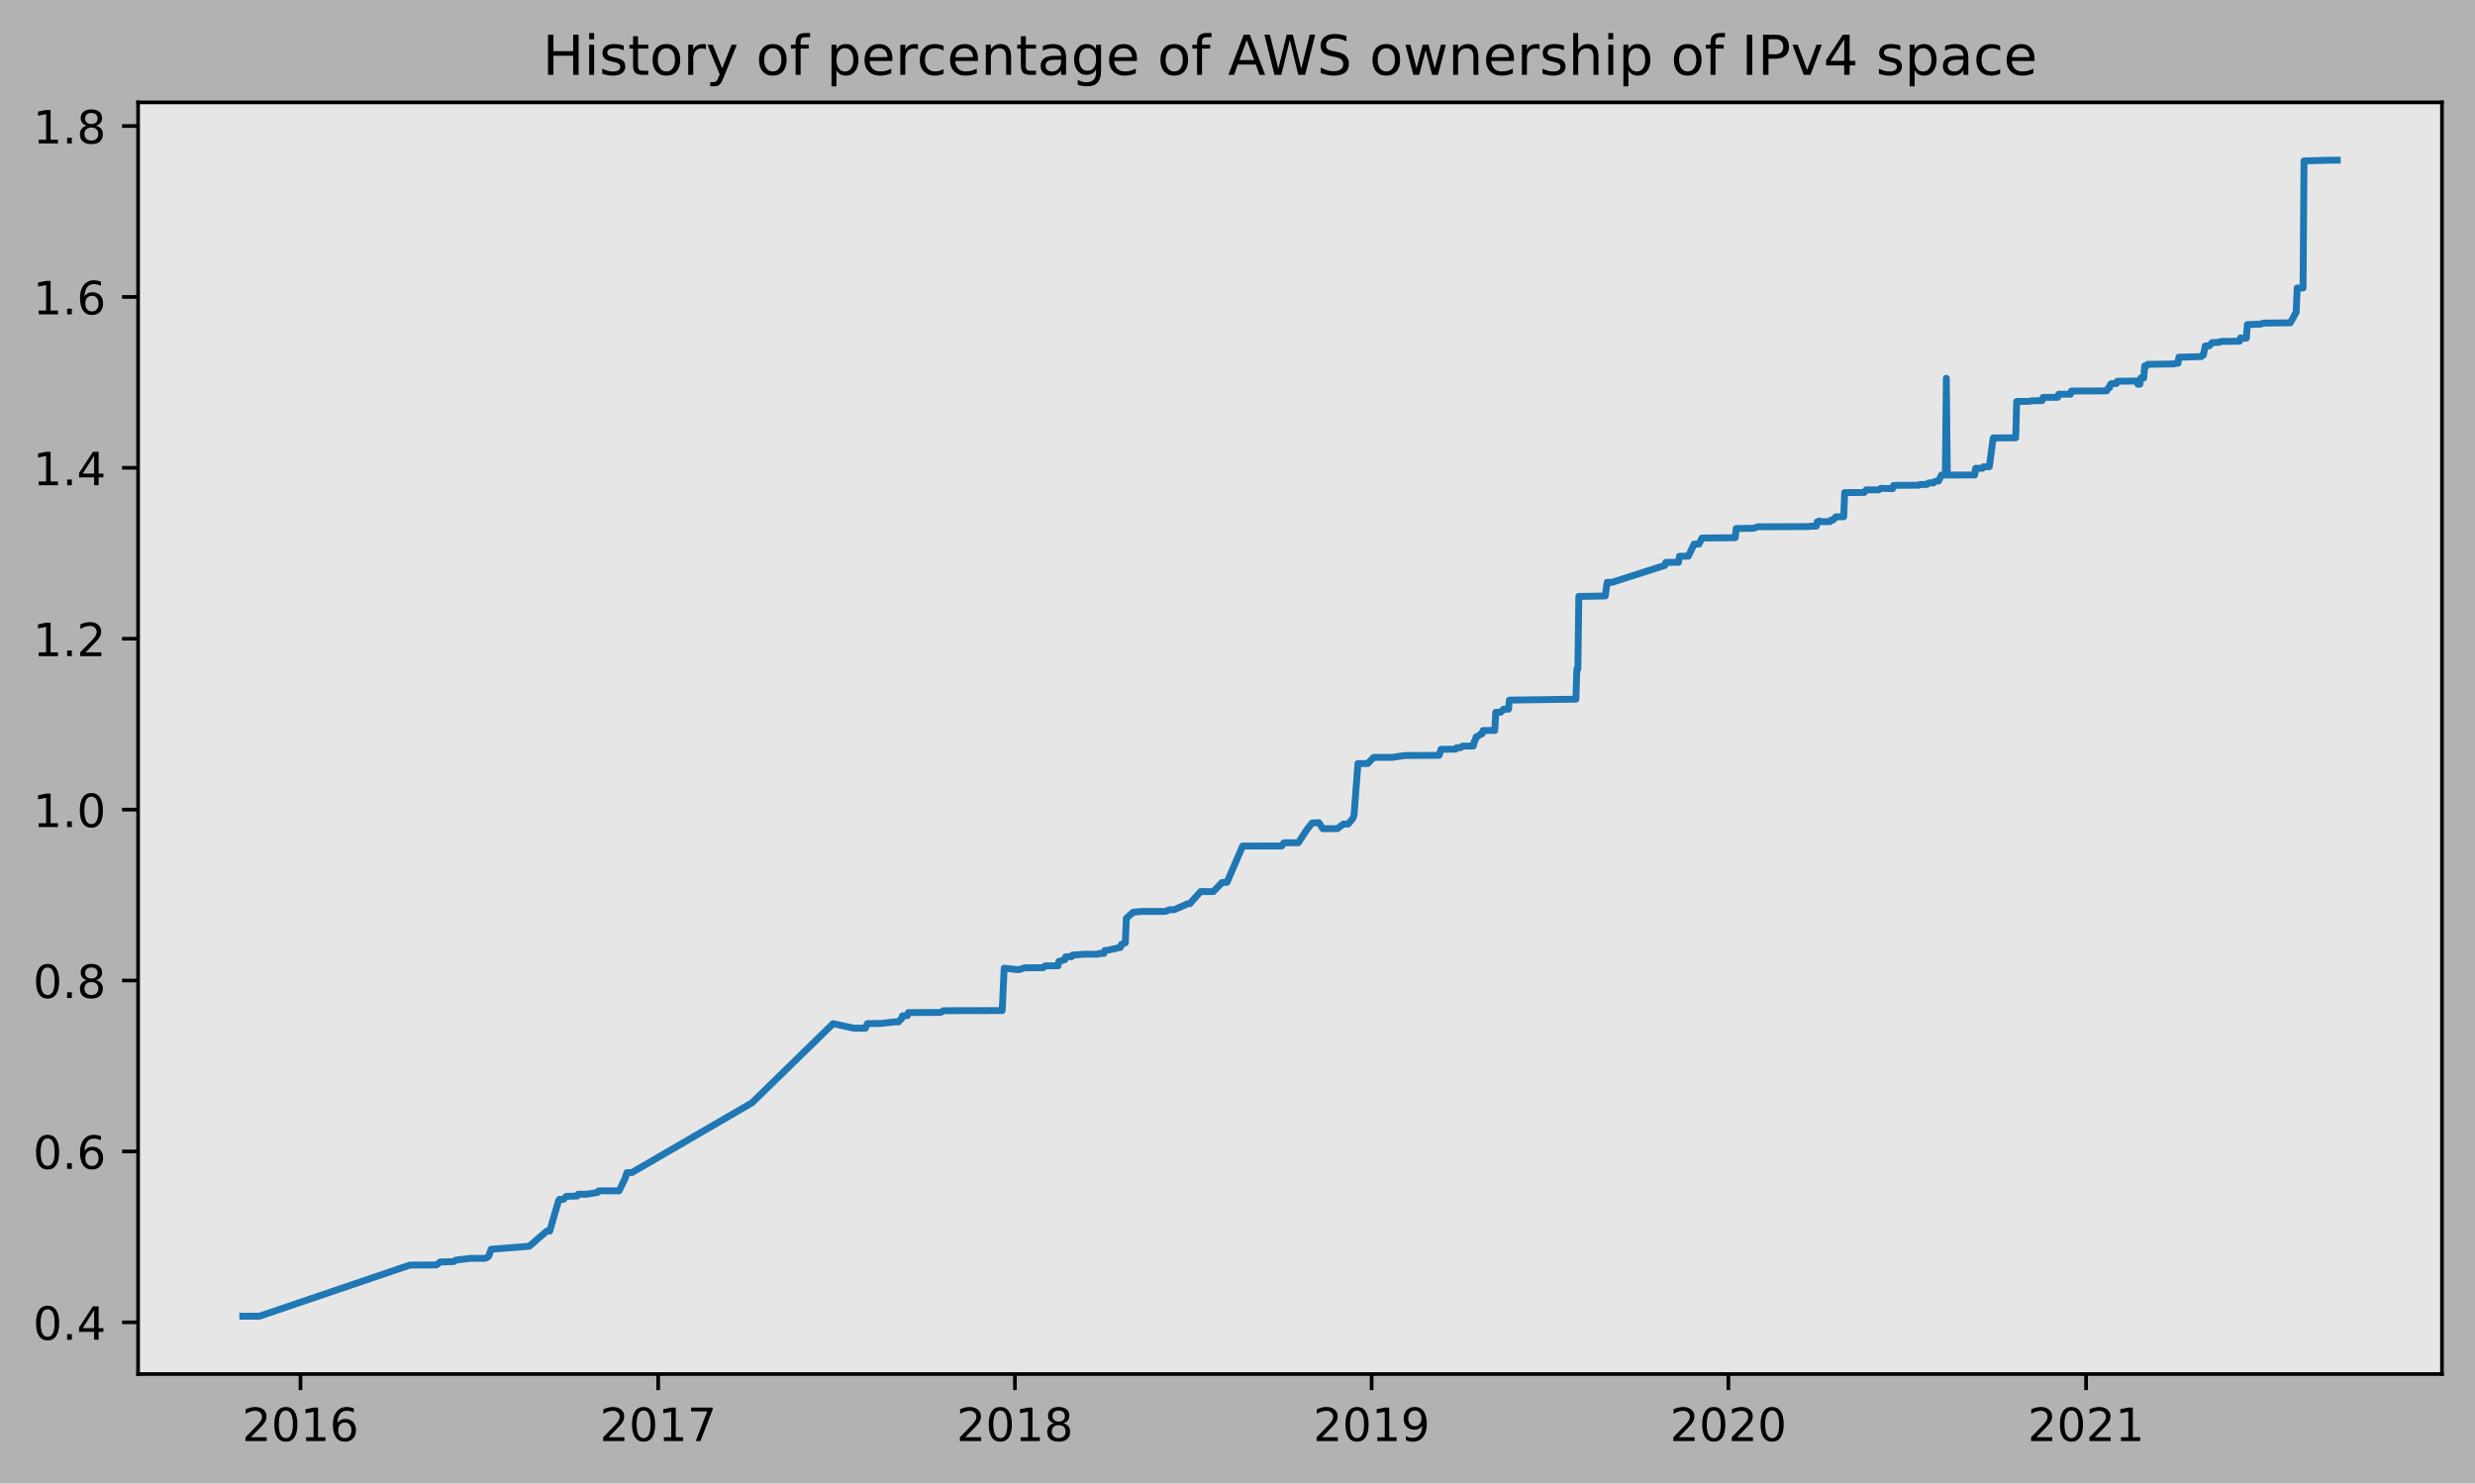
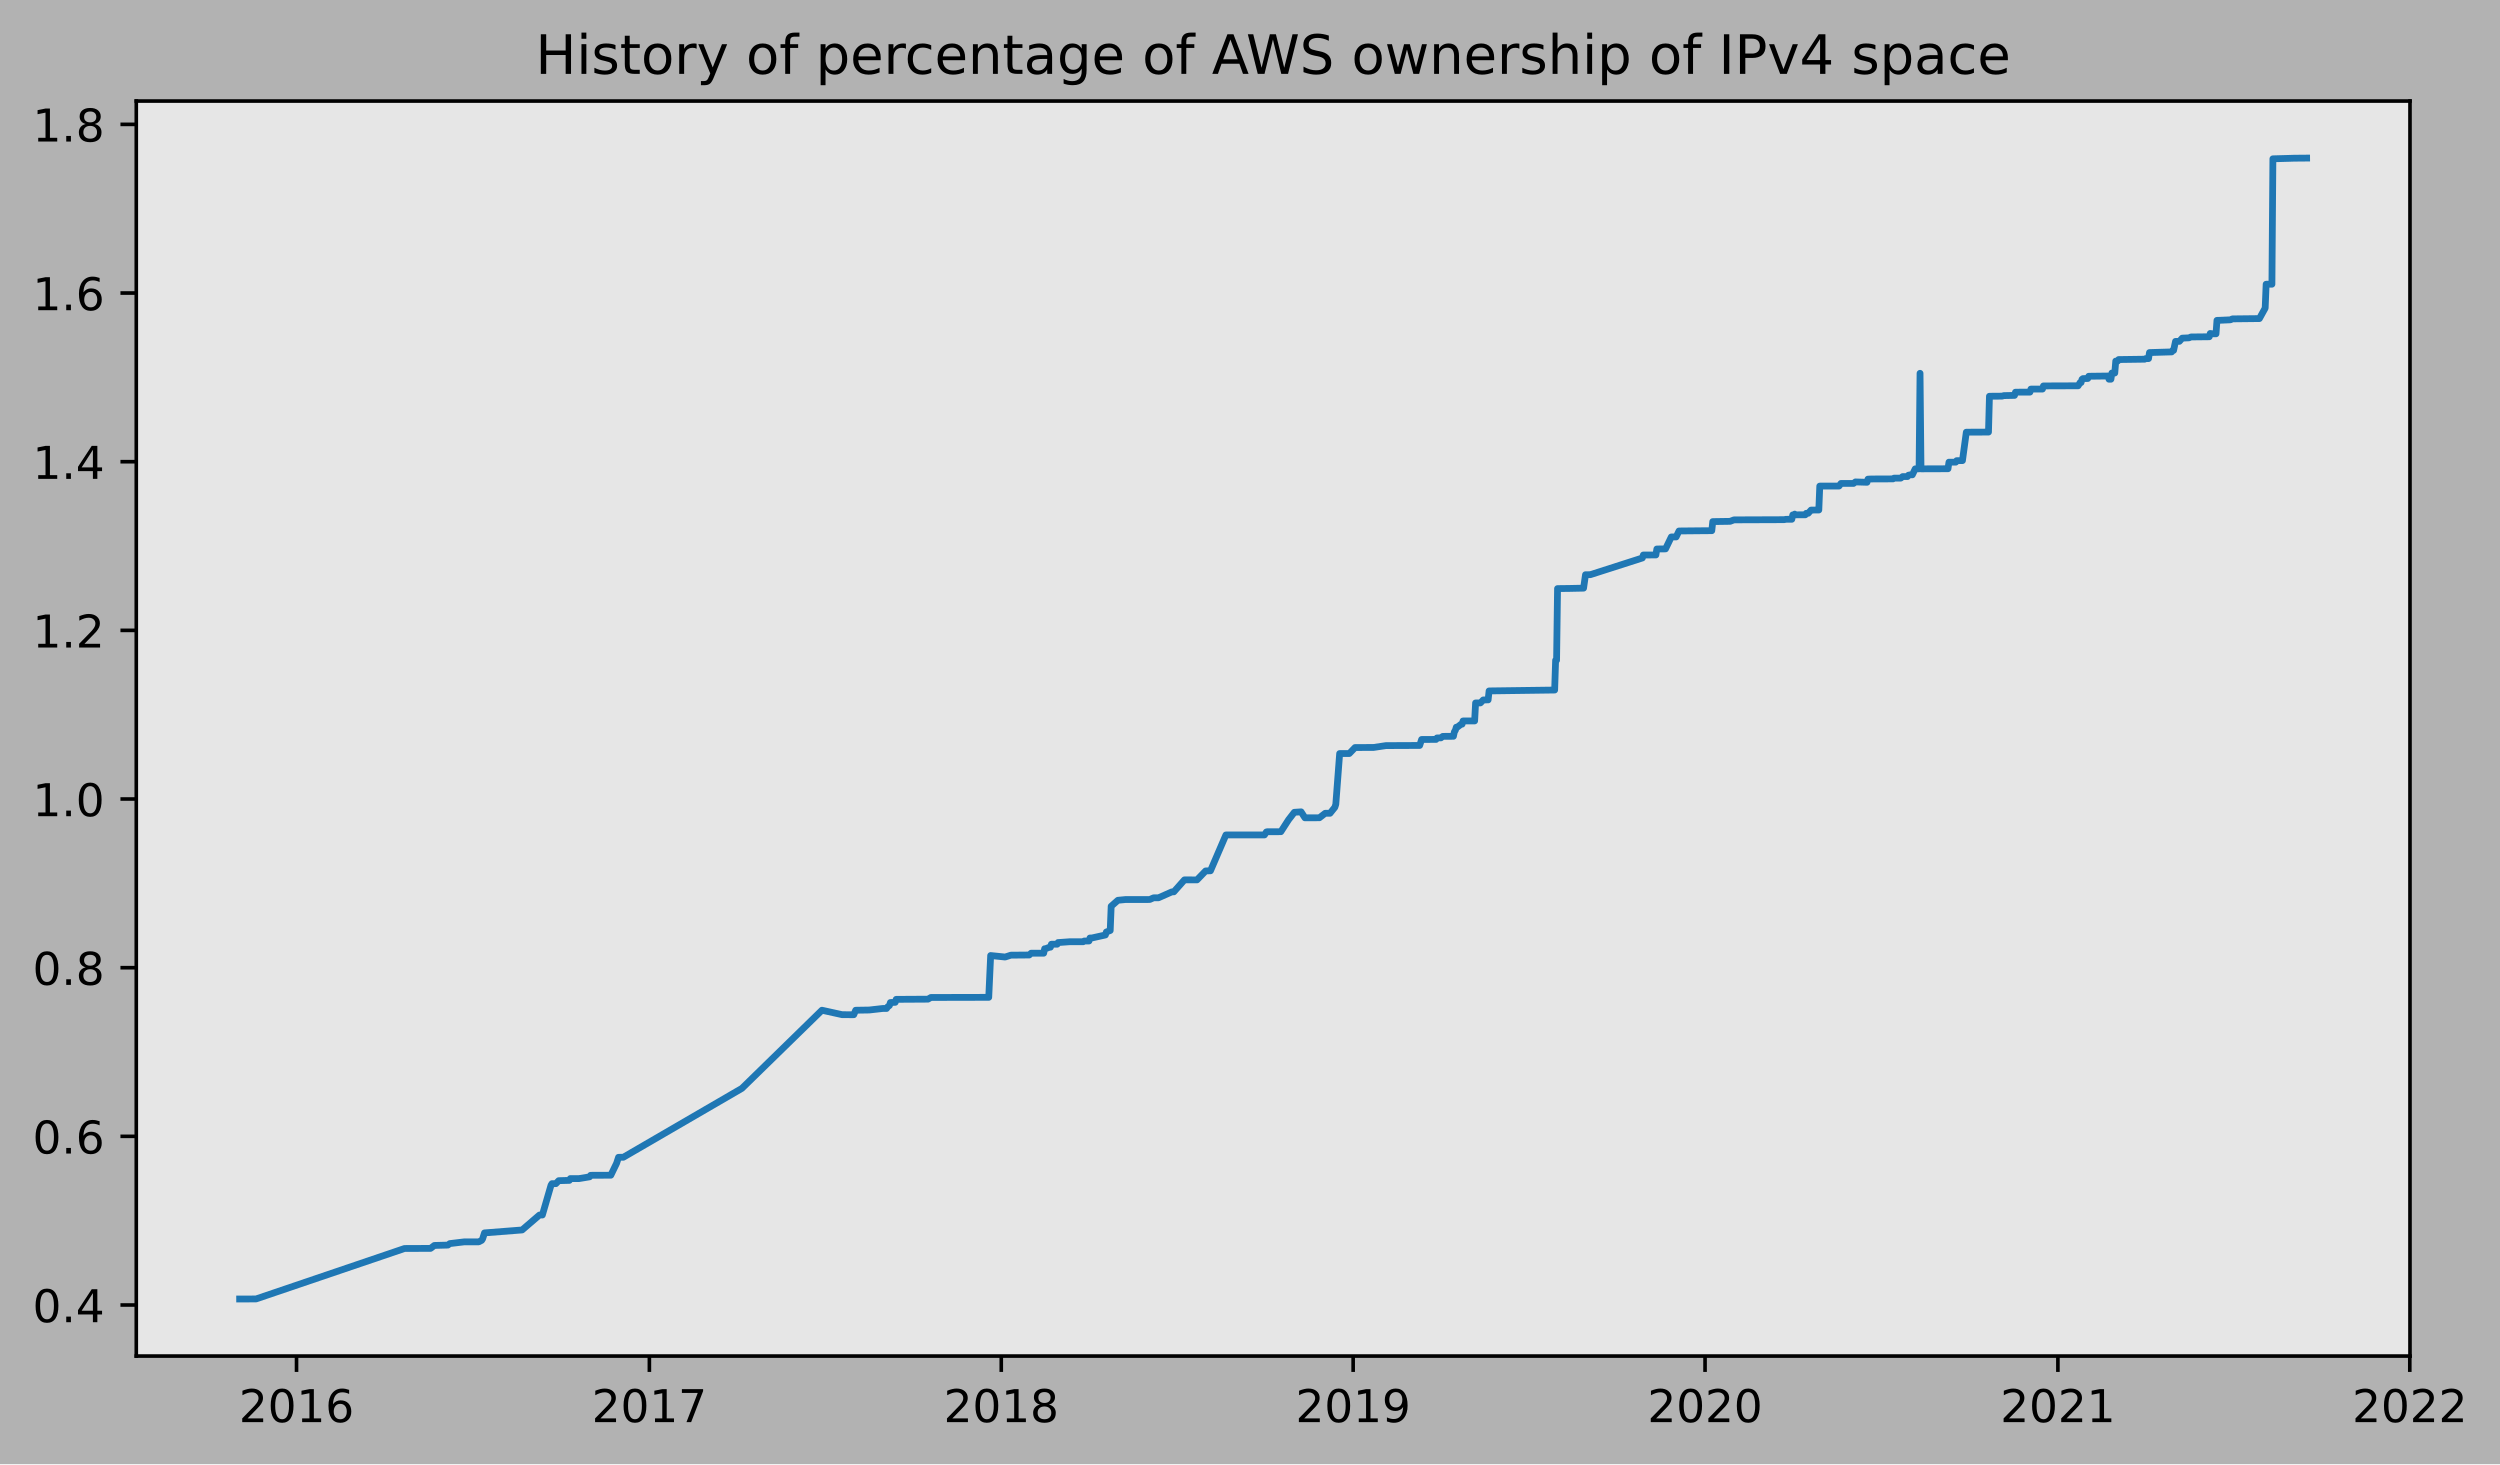
- <svg xmlns="http://www.w3.org/2000/svg" xmlns:xlink="http://www.w3.org/1999/xlink" height="323.396pt" version="1.1" viewBox="0 0 539.503 323.396" width="539.503pt">
+ <svg xmlns="http://www.w3.org/2000/svg" xmlns:xlink="http://www.w3.org/1999/xlink" height="323.396pt" version="1.1" viewBox="0 0 552.186 323.396" width="552.186pt">
  <defs>
    <style type="text/css">
*{stroke-linecap:butt;stroke-linejoin:round;}
  </style>
  </defs>
  <g id="figure_1">
    <g id="patch_1">
-       <path d="M 0 323.396  L 539.503 323.396  L 539.503 0  L 0 0  z " style="fill:#b2b2b2;" />
+       <path d="M 0 323.396  L 552.186 323.396  L 552.186 0  L 0 0  z " style="fill:#b2b2b2;" />
    </g>
    <g id="axes_1">
      <g id="patch_2">
        <path d="M 30.103 299.518  L 532.303 299.518  L 532.303 22.318  L 30.103 22.318  z " style="fill:#e6e6e6;" />
      </g>
      <g id="matplotlib.axis_1">
        <g id="xtick_1">
          <g id="line2d_1">
            <defs>
-               <path d="M 0 0  L 0 3.5  " id="m79b264fe76" style="stroke:#000000;stroke-width:0.8;" />
-             </defs>
-             <g>
-               <use style="stroke:#000000;stroke-width:0.8;" x="65.5" xlink:href="#m79b264fe76" y="299.518" />
+               <path d="M 0 0  L 0 3.5  " id="mb75f460efa" style="stroke:#000000;stroke-width:0.8;" />
+             </defs>
+             <g>
+               <use style="stroke:#000000;stroke-width:0.8;" x="65.494" xlink:href="#mb75f460efa" y="299.518" />
            </g>
          </g>
          <g id="text_1">
            <defs>
              <path d="M 19.188 8.297  L 53.609 8.297  L 53.609 0  L 7.328 0  L 7.328 8.297  Q 12.938 14.109 22.625 23.891  Q 32.328 33.688 34.812 36.531  Q 39.547 41.844 41.422 45.531  Q 43.312 49.219 43.312 52.781  Q 43.312 58.594 39.234 62.25  Q 35.156 65.922 28.609 65.922  Q 23.969 65.922 18.812 64.312  Q 13.672 62.703 7.812 59.422  L 7.812 69.391  Q 13.766 71.781 18.938 73  Q 24.125 74.219 28.422 74.219  Q 39.75 74.219 46.484 68.547  Q 53.219 62.891 53.219 53.422  Q 53.219 48.922 51.531 44.891  Q 49.859 40.875 45.406 35.406  Q 44.188 33.984 37.641 27.219  Q 31.109 20.453 19.188 8.297  z " id="DejaVuSans-50" />
              <path d="M 31.781 66.406  Q 24.172 66.406 20.328 58.906  Q 16.5 51.422 16.5 36.375  Q 16.5 21.391 20.328 13.891  Q 24.172 6.391 31.781 6.391  Q 39.453 6.391 43.281 13.891  Q 47.125 21.391 47.125 36.375  Q 47.125 51.422 43.281 58.906  Q 39.453 66.406 31.781 66.406  z M 31.781 74.219  Q 44.047 74.219 50.516 64.516  Q 56.984 54.828 56.984 36.375  Q 56.984 17.969 50.516 8.266  Q 44.047 -1.422 31.781 -1.422  Q 19.531 -1.422 13.062 8.266  Q 6.594 17.969 6.594 36.375  Q 6.594 54.828 13.062 64.516  Q 19.531 74.219 31.781 74.219  z " id="DejaVuSans-48" />
              <path d="M 12.406 8.297  L 28.516 8.297  L 28.516 63.922  L 10.984 60.406  L 10.984 69.391  L 28.422 72.906  L 38.281 72.906  L 38.281 8.297  L 54.391 8.297  L 54.391 0  L 12.406 0  z " id="DejaVuSans-49" />
              <path d="M 33.016 40.375  Q 26.375 40.375 22.484 35.828  Q 18.609 31.297 18.609 23.391  Q 18.609 15.531 22.484 10.953  Q 26.375 6.391 33.016 6.391  Q 39.656 6.391 43.531 10.953  Q 47.406 15.531 47.406 23.391  Q 47.406 31.297 43.531 35.828  Q 39.656 40.375 33.016 40.375  z M 52.594 71.297  L 52.594 62.312  Q 48.875 64.062 45.094 64.984  Q 41.312 65.922 37.594 65.922  Q 27.828 65.922 22.672 59.328  Q 17.531 52.734 16.797 39.406  Q 19.672 43.656 24.016 45.922  Q 28.375 48.188 33.594 48.188  Q 44.578 48.188 50.953 41.516  Q 57.328 34.859 57.328 23.391  Q 57.328 12.156 50.688 5.359  Q 44.047 -1.422 33.016 -1.422  Q 20.359 -1.422 13.672 8.266  Q 6.984 17.969 6.984 36.375  Q 6.984 53.656 15.188 63.938  Q 23.391 74.219 37.203 74.219  Q 40.922 74.219 44.703 73.484  Q 48.484 72.75 52.594 71.297  z " id="DejaVuSans-54" />
            </defs>
-             <g transform="translate(52.77478 314.1166)scale(0.1 -0.1)">
+             <g transform="translate(52.76891 314.1166)scale(0.1 -0.1)">
              <use xlink:href="#DejaVuSans-50" />
              <use x="63.623" xlink:href="#DejaVuSans-48" />
              <use x="127.246" xlink:href="#DejaVuSans-49" />
              <use x="190.869" xlink:href="#DejaVuSans-54" />
            </g>
          </g>
        </g>
        <g id="xtick_2">
          <g id="line2d_2">
            <g>
-               <use style="stroke:#000000;stroke-width:0.8;" x="143.473" xlink:href="#m79b264fe76" y="299.518" />
+               <use style="stroke:#000000;stroke-width:0.8;" x="143.43" xlink:href="#mb75f460efa" y="299.518" />
            </g>
          </g>
          <g id="text_2">
            <defs>
              <path d="M 8.203 72.906  L 55.078 72.906  L 55.078 68.703  L 28.609 0  L 18.312 0  L 43.219 64.594  L 8.203 64.594  z " id="DejaVuSans-55" />
            </defs>
-             <g transform="translate(130.7475 314.1166)scale(0.1 -0.1)">
+             <g transform="translate(130.7053 314.1166)scale(0.1 -0.1)">
              <use xlink:href="#DejaVuSans-50" />
              <use x="63.623" xlink:href="#DejaVuSans-48" />
              <use x="127.246" xlink:href="#DejaVuSans-49" />
              <use x="190.869" xlink:href="#DejaVuSans-55" />
            </g>
          </g>
        </g>
        <g id="xtick_3">
          <g id="line2d_3">
            <g>
-               <use style="stroke:#000000;stroke-width:0.8;" x="221.232" xlink:href="#m79b264fe76" y="299.518" />
+               <use style="stroke:#000000;stroke-width:0.8;" x="221.154" xlink:href="#mb75f460efa" y="299.518" />
            </g>
          </g>
          <g id="text_3">
            <defs>
              <path d="M 31.781 34.625  Q 24.75 34.625 20.719 30.859  Q 16.703 27.094 16.703 20.516  Q 16.703 13.922 20.719 10.156  Q 24.75 6.391 31.781 6.391  Q 38.812 6.391 42.859 10.172  Q 46.922 13.969 46.922 20.516  Q 46.922 27.094 42.891 30.859  Q 38.875 34.625 31.781 34.625  z M 21.922 38.812  Q 15.578 40.375 12.031 44.719  Q 8.5 49.078 8.5 55.328  Q 8.5 64.062 14.719 69.141  Q 20.953 74.219 31.781 74.219  Q 42.672 74.219 48.875 69.141  Q 55.078 64.062 55.078 55.328  Q 55.078 49.078 51.531 44.719  Q 48 40.375 41.703 38.812  Q 48.828 37.156 52.797 32.312  Q 56.781 27.484 56.781 20.516  Q 56.781 9.906 50.312 4.234  Q 43.844 -1.422 31.781 -1.422  Q 19.734 -1.422 13.25 4.234  Q 6.781 9.906 6.781 20.516  Q 6.781 27.484 10.781 32.312  Q 14.797 37.156 21.922 38.812  z M 18.312 54.391  Q 18.312 48.734 21.844 45.562  Q 25.391 42.391 31.781 42.391  Q 38.141 42.391 41.719 45.562  Q 45.312 48.734 45.312 54.391  Q 45.312 60.062 41.719 63.234  Q 38.141 66.406 31.781 66.406  Q 25.391 66.406 21.844 63.234  Q 18.312 60.062 18.312 54.391  z " id="DejaVuSans-56" />
            </defs>
-             <g transform="translate(208.5073 314.1166)scale(0.1 -0.1)">
+             <g transform="translate(208.4288 314.1166)scale(0.1 -0.1)">
              <use xlink:href="#DejaVuSans-50" />
              <use x="63.623" xlink:href="#DejaVuSans-48" />
              <use x="127.246" xlink:href="#DejaVuSans-49" />
              <use x="190.869" xlink:href="#DejaVuSans-56" />
            </g>
          </g>
        </g>
        <g id="xtick_4">
          <g id="line2d_4">
            <g>
-               <use style="stroke:#000000;stroke-width:0.8;" x="298.992" xlink:href="#m79b264fe76" y="299.518" />
+               <use style="stroke:#000000;stroke-width:0.8;" x="298.877" xlink:href="#mb75f460efa" y="299.518" />
            </g>
          </g>
          <g id="text_4">
            <defs>
              <path d="M 10.984 1.516  L 10.984 10.5  Q 14.703 8.734 18.5 7.812  Q 22.312 6.891 25.984 6.891  Q 35.75 6.891 40.891 13.453  Q 46.047 20.016 46.781 33.406  Q 43.953 29.203 39.594 26.953  Q 35.25 24.703 29.984 24.703  Q 19.047 24.703 12.672 31.312  Q 6.297 37.938 6.297 49.422  Q 6.297 60.641 12.938 67.422  Q 19.578 74.219 30.609 74.219  Q 43.266 74.219 49.922 64.516  Q 56.594 54.828 56.594 36.375  Q 56.594 19.141 48.406 8.859  Q 40.234 -1.422 26.422 -1.422  Q 22.703 -1.422 18.891 -0.688  Q 15.094 0.047 10.984 1.516  z M 30.609 32.422  Q 37.25 32.422 41.125 36.953  Q 45.016 41.5 45.016 49.422  Q 45.016 57.281 41.125 61.844  Q 37.25 66.406 30.609 66.406  Q 23.969 66.406 20.094 61.844  Q 16.219 57.281 16.219 49.422  Q 16.219 41.5 20.094 36.953  Q 23.969 32.422 30.609 32.422  z " id="DejaVuSans-57" />
            </defs>
-             <g transform="translate(286.267 314.1166)scale(0.1 -0.1)">
+             <g transform="translate(286.1522 314.1166)scale(0.1 -0.1)">
              <use xlink:href="#DejaVuSans-50" />
              <use x="63.623" xlink:href="#DejaVuSans-48" />
              <use x="127.246" xlink:href="#DejaVuSans-49" />
              <use x="190.869" xlink:href="#DejaVuSans-57" />
            </g>
          </g>
        </g>
        <g id="xtick_5">
          <g id="line2d_5">
            <g>
-               <use style="stroke:#000000;stroke-width:0.8;" x="376.752" xlink:href="#m79b264fe76" y="299.518" />
+               <use style="stroke:#000000;stroke-width:0.8;" x="376.601" xlink:href="#mb75f460efa" y="299.518" />
            </g>
          </g>
          <g id="text_5">
-             <g transform="translate(364.0267 314.1166)scale(0.1 -0.1)">
+             <g transform="translate(363.8757 314.1166)scale(0.1 -0.1)">
              <use xlink:href="#DejaVuSans-50" />
              <use x="63.623" xlink:href="#DejaVuSans-48" />
              <use x="127.246" xlink:href="#DejaVuSans-50" />
              <use x="190.869" xlink:href="#DejaVuSans-48" />
            </g>
          </g>
        </g>
        <g id="xtick_6">
          <g id="line2d_6">
            <g>
-               <use style="stroke:#000000;stroke-width:0.8;" x="454.724" xlink:href="#m79b264fe76" y="299.518" />
+               <use style="stroke:#000000;stroke-width:0.8;" x="454.537" xlink:href="#mb75f460efa" y="299.518" />
            </g>
          </g>
          <g id="text_6">
-             <g transform="translate(441.9995 314.1166)scale(0.1 -0.1)">
+             <g transform="translate(441.8121 314.1166)scale(0.1 -0.1)">
              <use xlink:href="#DejaVuSans-50" />
              <use x="63.623" xlink:href="#DejaVuSans-48" />
              <use x="127.246" xlink:href="#DejaVuSans-50" />
              <use x="190.869" xlink:href="#DejaVuSans-49" />
            </g>
          </g>
        </g>
+         <g id="xtick_7">
+           <g id="line2d_7">
+             <g>
+               <use style="stroke:#000000;stroke-width:0.8;" x="532.261" xlink:href="#mb75f460efa" y="299.518" />
+             </g>
+           </g>
+           <g id="text_7">
+             <g transform="translate(519.5355 314.1166)scale(0.1 -0.1)">
+               <use xlink:href="#DejaVuSans-50" />
+               <use x="63.623" xlink:href="#DejaVuSans-48" />
+               <use x="127.246" xlink:href="#DejaVuSans-50" />
+               <use x="190.869" xlink:href="#DejaVuSans-50" />
+             </g>
+           </g>
+         </g>
      </g>
      <g id="matplotlib.axis_2">
        <g id="ytick_1">
-           <g id="line2d_7">
-             <defs>
-               <path d="M 0 0  L -3.5 0  " id="m774c1ced6d" style="stroke:#000000;stroke-width:0.8;" />
-             </defs>
-             <g>
-               <use style="stroke:#000000;stroke-width:0.8;" x="30.103" xlink:href="#m774c1ced6d" y="288.244" />
-             </g>
-           </g>
-           <g id="text_7">
+           <g id="line2d_8">
+             <defs>
+               <path d="M 0 0  L -3.5 0  " id="ma63bd307a6" style="stroke:#000000;stroke-width:0.8;" />
+             </defs>
+             <g>
+               <use style="stroke:#000000;stroke-width:0.8;" x="30.103" xlink:href="#ma63bd307a6" y="288.244" />
+             </g>
+           </g>
+           <g id="text_8">
            <defs>
              <path d="M 10.688 12.406  L 21 12.406  L 21 0  L 10.688 0  z " id="DejaVuSans-46" />
              <path d="M 37.797 64.312  L 12.891 25.391  L 37.797 25.391  z M 35.203 72.906  L 47.609 72.906  L 47.609 25.391  L 58.016 25.391  L 58.016 17.188  L 47.609 17.188  L 47.609 0  L 37.797 0  L 37.797 17.188  L 4.891 17.188  L 4.891 26.703  z " id="DejaVuSans-52" />
            </defs>
            <g transform="translate(7.2 292.0431)scale(0.1 -0.1)">
              <use xlink:href="#DejaVuSans-48" />
              <use x="63.623" xlink:href="#DejaVuSans-46" />
              <use x="95.41" xlink:href="#DejaVuSans-52" />
            </g>
          </g>
        </g>
        <g id="ytick_2">
-           <g id="line2d_8">
-             <g>
-               <use style="stroke:#000000;stroke-width:0.8;" x="30.103" xlink:href="#m774c1ced6d" y="250.99" />
-             </g>
-           </g>
-           <g id="text_8">
+           <g id="line2d_9">
+             <g>
+               <use style="stroke:#000000;stroke-width:0.8;" x="30.103" xlink:href="#ma63bd307a6" y="250.99" />
+             </g>
+           </g>
+           <g id="text_9">
            <g transform="translate(7.2 254.7895)scale(0.1 -0.1)">
              <use xlink:href="#DejaVuSans-48" />
              <use x="63.623" xlink:href="#DejaVuSans-46" />
              <use x="95.41" xlink:href="#DejaVuSans-54" />
            </g>
          </g>
        </g>
        <g id="ytick_3">
-           <g id="line2d_9">
-             <g>
-               <use style="stroke:#000000;stroke-width:0.8;" x="30.103" xlink:href="#m774c1ced6d" y="213.737" />
-             </g>
-           </g>
-           <g id="text_9">
+           <g id="line2d_10">
+             <g>
+               <use style="stroke:#000000;stroke-width:0.8;" x="30.103" xlink:href="#ma63bd307a6" y="213.737" />
+             </g>
+           </g>
+           <g id="text_10">
            <g transform="translate(7.2 217.5358)scale(0.1 -0.1)">
              <use xlink:href="#DejaVuSans-48" />
              <use x="63.623" xlink:href="#DejaVuSans-46" />
              <use x="95.41" xlink:href="#DejaVuSans-56" />
            </g>
          </g>
        </g>
        <g id="ytick_4">
-           <g id="line2d_10">
-             <g>
-               <use style="stroke:#000000;stroke-width:0.8;" x="30.103" xlink:href="#m774c1ced6d" y="176.483" />
-             </g>
-           </g>
-           <g id="text_10">
+           <g id="line2d_11">
+             <g>
+               <use style="stroke:#000000;stroke-width:0.8;" x="30.103" xlink:href="#ma63bd307a6" y="176.483" />
+             </g>
+           </g>
+           <g id="text_11">
            <g transform="translate(7.2 180.2822)scale(0.1 -0.1)">
              <use xlink:href="#DejaVuSans-49" />
              <use x="63.623" xlink:href="#DejaVuSans-46" />
              <use x="95.41" xlink:href="#DejaVuSans-48" />
            </g>
          </g>
        </g>
        <g id="ytick_5">
-           <g id="line2d_11">
-             <g>
-               <use style="stroke:#000000;stroke-width:0.8;" x="30.103" xlink:href="#m774c1ced6d" y="139.229" />
-             </g>
-           </g>
-           <g id="text_11">
+           <g id="line2d_12">
+             <g>
+               <use style="stroke:#000000;stroke-width:0.8;" x="30.103" xlink:href="#ma63bd307a6" y="139.229" />
+             </g>
+           </g>
+           <g id="text_12">
            <g transform="translate(7.2 143.0286)scale(0.1 -0.1)">
              <use xlink:href="#DejaVuSans-49" />
              <use x="63.623" xlink:href="#DejaVuSans-46" />
              <use x="95.41" xlink:href="#DejaVuSans-50" />
            </g>
          </g>
        </g>
        <g id="ytick_6">
-           <g id="line2d_12">
-             <g>
-               <use style="stroke:#000000;stroke-width:0.8;" x="30.103" xlink:href="#m774c1ced6d" y="101.976" />
-             </g>
-           </g>
-           <g id="text_12">
+           <g id="line2d_13">
+             <g>
+               <use style="stroke:#000000;stroke-width:0.8;" x="30.103" xlink:href="#ma63bd307a6" y="101.976" />
+             </g>
+           </g>
+           <g id="text_13">
            <g transform="translate(7.2 105.7749)scale(0.1 -0.1)">
              <use xlink:href="#DejaVuSans-49" />
              <use x="63.623" xlink:href="#DejaVuSans-46" />
              <use x="95.41" xlink:href="#DejaVuSans-52" />
            </g>
          </g>
        </g>
        <g id="ytick_7">
-           <g id="line2d_13">
-             <g>
-               <use style="stroke:#000000;stroke-width:0.8;" x="30.103" xlink:href="#m774c1ced6d" y="64.722" />
-             </g>
-           </g>
-           <g id="text_13">
+           <g id="line2d_14">
+             <g>
+               <use style="stroke:#000000;stroke-width:0.8;" x="30.103" xlink:href="#ma63bd307a6" y="64.722" />
+             </g>
+           </g>
+           <g id="text_14">
            <g transform="translate(7.2 68.52128)scale(0.1 -0.1)">
              <use xlink:href="#DejaVuSans-49" />
              <use x="63.623" xlink:href="#DejaVuSans-46" />
              <use x="95.41" xlink:href="#DejaVuSans-54" />
            </g>
          </g>
        </g>
        <g id="ytick_8">
-           <g id="line2d_14">
-             <g>
-               <use style="stroke:#000000;stroke-width:0.8;" x="30.103" xlink:href="#m774c1ced6d" y="27.468" />
-             </g>
-           </g>
-           <g id="text_14">
+           <g id="line2d_15">
+             <g>
+               <use style="stroke:#000000;stroke-width:0.8;" x="30.103" xlink:href="#ma63bd307a6" y="27.468" />
+             </g>
+           </g>
+           <g id="text_15">
            <g transform="translate(7.2 31.26763)scale(0.1 -0.1)">
              <use xlink:href="#DejaVuSans-49" />
              <use x="63.623" xlink:href="#DejaVuSans-46" />
              <use x="95.41" xlink:href="#DejaVuSans-56" />
            </g>
          </g>
        </g>
      </g>
-       <g id="line2d_15">
-         <path clip-path="url(#p2a44194f57)" d="M 52.93 286.918  L 56.552 286.904  L 89.36 275.762  L 95.112 275.737  L 95.965 275.088  L 98.947 275.006  L 99.373 274.677  L 102.569 274.295  L 105.764 274.297  L 106.404 273.967  L 106.617 273.638  L 107.043 272.314  L 115.351 271.665  L 119.186 268.367  L 119.825 268.364  L 121.742 261.769  L 121.955 261.44  L 122.808 261.44  L 123.447 260.78  L 125.79 260.715  L 126.003 260.32  L 127.921 260.32  L 130.264 259.933  L 130.477 259.603  L 130.903 259.587  L 134.951 259.576  L 136.229 256.938  L 136.655 255.619  L 137.72 255.609  L 163.924 240.389  L 181.607 223.133  L 186.081 224.118  L 188.637 224.125  L 189.063 223.136  L 192.046 223.087  L 195.028 222.75  L 195.88 222.75  L 196.094 222.421  L 196.52 222.091  L 196.733 221.432  L 197.798 221.39  L 198.011 220.731  L 205.041 220.688  L 205.68 220.317  L 218.463 220.287  L 218.889 211.054  L 222.084 211.384  L 223.363 210.971  L 227.41 210.935  L 227.837 210.538  L 230.606 210.539  L 230.819 209.55  L 231.032 209.547  L 231.884 209.215  L 232.097 209.215  L 232.31 208.555  L 233.589 208.554  L 233.802 208.177  L 234.015 208.175  L 236.358 208.006  L 239.341 208.005  L 239.554 207.84  L 240.619 207.839  L 240.832 207.179  L 241.258 207.174  L 244.241 206.514  L 244.454 205.855  L 245.306 205.525  L 245.519 200.167  L 247.01 198.848  L 248.714 198.683  L 254.04 198.677  L 254.893 198.306  L 255.958 198.306  L 258.94 196.987  L 259.366 196.983  L 261.71 194.344  L 264.479 194.348  L 266.397 192.364  L 267.462 192.337  L 270.871 184.421  L 279.392 184.416  L 279.818 183.757  L 280.031 183.705  L 283.014 183.702  L 284.718 181.064  L 285.997 179.415  L 287.488 179.316  L 288.34 180.635  L 291.536 180.623  L 292.814 179.634  L 293.879 179.633  L 294.944 178.314  L 295.157 177.649  L 296.009 166.439  L 298.14 166.433  L 299.418 165.109  L 303.466 165.098  L 306.235 164.686  L 313.692 164.652  L 314.118 163.332  L 317.313 163.317  L 317.527 162.988  L 318.379 162.976  L 318.805 162.646  L 321.148 162.628  L 321.361 161.639  L 321.574 161.309  L 321.787 160.614  L 322 160.613  L 322.853 159.953  L 323.066 159.953  L 323.279 159.239  L 325.835 159.235  L 326.048 155.263  L 327.113 155.256  L 327.752 154.595  L 328.818 154.59  L 329.031 152.609  L 343.517 152.41  L 343.73 145.831  L 343.944 145.831  L 344.157 130.004  L 346.713 129.974  L 349.909 129.907  L 350.335 126.94  L 351.4 126.933  L 362.904 123.244  L 363.117 122.585  L 365.887 122.575  L 366.1 121.256  L 368.017 121.238  L 369.295 118.6  L 370.361 118.599  L 371 117.28  L 376.965 117.221  L 378.243 117.216  L 378.456 115.208  L 382.291 115.151  L 383.143 114.826  L 394.221 114.783  L 394.647 114.7  L 395.925 114.695  L 396.138 113.726  L 396.351 113.726  L 396.564 113.554  L 396.778 113.716  L 398.908 113.703  L 399.121 113.374  L 399.547 113.373  L 400.186 112.66  L 401.89 112.644  L 402.104 107.365  L 406.364 107.356  L 406.79 106.779  L 409.56 106.777  L 409.986 106.447  L 412.542 106.525  L 412.756 105.829  L 413.608 105.794  L 418.295 105.773  L 418.508 105.608  L 419.999 105.602  L 420.425 105.263  L 421.49 105.259  L 421.703 104.96  L 422.129 104.878  L 422.555 104.878  L 423.195 103.559  L 424.047 103.559  L 424.26 82.455  L 424.473 103.557  L 430.438 103.533  L 430.651 102.082  L 432.142 102.082  L 432.355 101.751  L 433.633 101.733  L 434.486 95.458  L 439.386 95.434  L 439.599 87.521  L 442.368 87.498  L 442.794 87.381  L 445.138 87.333  L 445.351 86.622  L 448.546 86.609  L 448.759 85.938  L 451.316 85.934  L 451.529 85.241  L 459.198 85.211  L 459.624 84.505  L 459.837 84.505  L 460.05 83.788  L 460.264 83.62  L 461.329 83.601  L 461.542 83.106  L 465.803 83.051  L 466.016 83.761  L 466.442 83.759  L 466.655 82.391  L 467.294 82.391  L 467.507 79.753  L 467.933 79.751  L 468.146 79.417  L 473.898 79.336  L 474.111 79.204  L 474.75 79.203  L 474.963 77.873  L 479.863 77.727  L 480.076 77.396  L 480.289 77.395  L 480.715 75.406  L 481.568 75.396  L 482.207 74.685  L 483.698 74.621  L 484.124 74.425  L 488.172 74.382  L 488.385 73.655  L 489.024 73.736  L 489.663 73.73  L 489.876 70.762  L 490.515 70.743  L 492.859 70.638  L 493.285 70.432  L 499.25 70.366  L 500.528 68.053  L 500.741 62.777  L 502.019 62.776  L 502.232 35.078  L 506.067 34.971  L 506.919 34.943  L 509.476 34.918  L 509.476 34.918  " style="fill:none;stroke:#1f77b4;stroke-linecap:square;stroke-width:1.5;" />
+       <g id="line2d_16">
+         <path clip-path="url(#pac2877866e)" d="M 52.93 286.918  L 56.55 286.904  L 89.343 275.762  L 95.093 275.737  L 95.944 275.088  L 98.926 275.006  L 99.352 274.677  L 102.546 274.295  L 105.74 274.297  L 106.379 273.967  L 106.592 273.638  L 107.017 272.314  L 115.322 271.665  L 119.155 268.367  L 119.794 268.364  L 121.71 261.769  L 121.923 261.44  L 122.775 261.44  L 123.414 260.78  L 125.756 260.715  L 125.969 260.32  L 127.886 260.32  L 130.228 259.933  L 130.441 259.603  L 130.867 259.587  L 134.913 259.576  L 136.19 256.938  L 136.616 255.619  L 137.681 255.609  L 163.873 240.389  L 181.547 223.133  L 186.019 224.118  L 188.574 224.125  L 189 223.136  L 191.981 223.087  L 194.962 222.75  L 195.814 222.75  L 196.027 222.421  L 196.453 222.091  L 196.666 221.432  L 197.73 221.39  L 197.943 220.731  L 204.97 220.688  L 205.609 220.317  L 218.386 220.287  L 218.811 211.054  L 222.006 211.384  L 223.283 210.971  L 227.329 210.935  L 227.755 210.538  L 230.523 210.539  L 230.736 209.55  L 230.949 209.547  L 231.801 209.215  L 232.014 209.215  L 232.227 208.555  L 233.504 208.554  L 233.717 208.177  L 233.93 208.175  L 236.273 208.006  L 239.254 208.005  L 239.467 207.84  L 240.531 207.839  L 240.744 207.179  L 241.17 207.174  L 244.151 206.514  L 244.364 205.855  L 245.216 205.525  L 245.429 200.167  L 246.92 198.848  L 248.623 198.683  L 253.947 198.677  L 254.798 198.306  L 255.863 198.306  L 258.844 196.987  L 259.27 196.983  L 261.613 194.344  L 264.381 194.348  L 266.297 192.364  L 267.362 192.337  L 270.769 184.421  L 279.287 184.416  L 279.713 183.757  L 279.925 183.705  L 282.907 183.702  L 284.61 181.064  L 285.888 179.415  L 287.378 179.316  L 288.23 180.635  L 291.424 180.623  L 292.702 179.634  L 293.767 179.633  L 294.831 178.314  L 295.044 177.649  L 295.896 166.439  L 298.025 166.433  L 299.303 165.109  L 303.349 165.098  L 306.117 164.686  L 313.57 164.652  L 313.996 163.332  L 317.19 163.317  L 317.403 162.988  L 318.255 162.976  L 318.681 162.646  L 321.023 162.628  L 321.236 161.639  L 321.449 161.309  L 321.662 160.614  L 321.875 160.613  L 322.727 159.953  L 322.94 159.953  L 323.152 159.239  L 325.708 159.235  L 325.921 155.263  L 326.985 155.256  L 327.624 154.595  L 328.689 154.59  L 328.902 152.609  L 343.382 152.41  L 343.595 145.831  L 343.808 145.831  L 344.021 130.004  L 346.576 129.974  L 349.77 129.907  L 350.196 126.94  L 351.261 126.933  L 362.76 123.244  L 362.972 122.585  L 365.741 122.575  L 365.954 121.256  L 367.87 121.238  L 369.148 118.6  L 370.212 118.599  L 370.851 117.28  L 376.814 117.221  L 378.091 117.216  L 378.304 115.208  L 382.137 115.151  L 382.989 114.826  L 394.062 114.783  L 394.488 114.7  L 395.765 114.695  L 395.978 113.726  L 396.191 113.726  L 396.404 113.554  L 396.617 113.716  L 398.747 113.703  L 398.959 113.374  L 399.385 113.373  L 400.024 112.66  L 401.728 112.644  L 401.941 107.365  L 406.199 107.356  L 406.625 106.779  L 409.394 106.777  L 409.819 106.447  L 412.375 106.525  L 412.588 105.829  L 413.439 105.794  L 418.124 105.773  L 418.337 105.608  L 419.828 105.602  L 420.254 105.263  L 421.318 105.259  L 421.531 104.96  L 421.957 104.878  L 422.383 104.878  L 423.022 103.559  L 423.874 103.559  L 424.087 82.455  L 424.299 103.557  L 430.262 103.533  L 430.475 102.082  L 431.965 102.082  L 432.178 101.751  L 433.456 101.733  L 434.308 95.458  L 439.205 95.434  L 439.418 87.521  L 442.187 87.498  L 442.612 87.381  L 444.955 87.333  L 445.168 86.622  L 448.362 86.609  L 448.575 85.938  L 451.13 85.934  L 451.343 85.241  L 459.009 85.211  L 459.435 84.505  L 459.648 84.505  L 459.861 83.788  L 460.074 83.62  L 461.138 83.601  L 461.351 83.106  L 465.61 83.051  L 465.823 83.761  L 466.249 83.759  L 466.462 82.391  L 467.101 82.391  L 467.314 79.753  L 467.739 79.751  L 467.952 79.417  L 473.702 79.336  L 473.915 79.204  L 474.554 79.203  L 474.766 77.873  L 479.664 77.727  L 479.877 77.396  L 480.09 77.395  L 480.516 75.406  L 481.368 75.396  L 482.006 74.685  L 483.497 74.621  L 483.923 74.425  L 487.969 74.382  L 488.182 73.655  L 488.821 73.736  L 489.459 73.73  L 489.672 70.762  L 490.311 70.743  L 492.654 70.638  L 493.079 70.432  L 499.042 70.366  L 500.319 68.053  L 500.532 62.777  L 501.81 62.776  L 502.023 35.078  L 505.856 34.971  L 506.708 34.943  L 509.476 34.918  L 509.476 34.918  " style="fill:none;stroke:#1f77b4;stroke-linecap:square;stroke-width:1.5;" />
      </g>
      <g id="patch_3">
        <path d="M 30.103 299.518  L 30.103 22.318  " style="fill:none;stroke:#000000;stroke-linecap:square;stroke-linejoin:miter;stroke-width:0.8;" />
      </g>
      <g id="patch_4">
        <path d="M 532.303 299.518  L 532.303 22.318  " style="fill:none;stroke:#000000;stroke-linecap:square;stroke-linejoin:miter;stroke-width:0.8;" />
      </g>
      <g id="patch_5">
        <path d="M 30.103 299.518  L 532.303 299.518  " style="fill:none;stroke:#000000;stroke-linecap:square;stroke-linejoin:miter;stroke-width:0.8;" />
      </g>
      <g id="patch_6">
        <path d="M 30.103 22.318  L 532.303 22.318  " style="fill:none;stroke:#000000;stroke-linecap:square;stroke-linejoin:miter;stroke-width:0.8;" />
      </g>
-       <g id="text_15">
+       <g id="text_16">
        <defs>
          <path d="M 9.812 72.906  L 19.672 72.906  L 19.672 43.016  L 55.516 43.016  L 55.516 72.906  L 65.375 72.906  L 65.375 0  L 55.516 0  L 55.516 34.719  L 19.672 34.719  L 19.672 0  L 9.812 0  z " id="DejaVuSans-72" />
          <path d="M 9.422 54.688  L 18.406 54.688  L 18.406 0  L 9.422 0  z M 9.422 75.984  L 18.406 75.984  L 18.406 64.594  L 9.422 64.594  z " id="DejaVuSans-105" />
          <path d="M 44.281 53.078  L 44.281 44.578  Q 40.484 46.531 36.375 47.5  Q 32.281 48.484 27.875 48.484  Q 21.188 48.484 17.844 46.438  Q 14.5 44.391 14.5 40.281  Q 14.5 37.156 16.891 35.375  Q 19.281 33.594 26.516 31.984  L 29.594 31.297  Q 39.156 29.25 43.188 25.516  Q 47.219 21.781 47.219 15.094  Q 47.219 7.469 41.188 3.016  Q 35.156 -1.422 24.609 -1.422  Q 20.219 -1.422 15.453 -0.562  Q 10.688 0.297 5.422 2  L 5.422 11.281  Q 10.406 8.688 15.234 7.391  Q 20.062 6.109 24.812 6.109  Q 31.156 6.109 34.562 8.281  Q 37.984 10.453 37.984 14.406  Q 37.984 18.062 35.516 20.016  Q 33.062 21.969 24.703 23.781  L 21.578 24.516  Q 13.234 26.266 9.516 29.906  Q 5.812 33.547 5.812 39.891  Q 5.812 47.609 11.281 51.797  Q 16.75 56 26.812 56  Q 31.781 56 36.172 55.266  Q 40.578 54.547 44.281 53.078  z " id="DejaVuSans-115" />
          <path d="M 18.312 70.219  L 18.312 54.688  L 36.812 54.688  L 36.812 47.703  L 18.312 47.703  L 18.312 18.016  Q 18.312 11.328 20.141 9.422  Q 21.969 7.516 27.594 7.516  L 36.812 7.516  L 36.812 0  L 27.594 0  Q 17.188 0 13.234 3.875  Q 9.281 7.766 9.281 18.016  L 9.281 47.703  L 2.688 47.703  L 2.688 54.688  L 9.281 54.688  L 9.281 70.219  z " id="DejaVuSans-116" />
          <path d="M 30.609 48.391  Q 23.391 48.391 19.188 42.75  Q 14.984 37.109 14.984 27.297  Q 14.984 17.484 19.156 11.844  Q 23.344 6.203 30.609 6.203  Q 37.797 6.203 41.984 11.859  Q 46.188 17.531 46.188 27.297  Q 46.188 37.016 41.984 42.703  Q 37.797 48.391 30.609 48.391  z M 30.609 56  Q 42.328 56 49.016 48.375  Q 55.719 40.766 55.719 27.297  Q 55.719 13.875 49.016 6.219  Q 42.328 -1.422 30.609 -1.422  Q 18.844 -1.422 12.172 6.219  Q 5.516 13.875 5.516 27.297  Q 5.516 40.766 12.172 48.375  Q 18.844 56 30.609 56  z " id="DejaVuSans-111" />
          <path d="M 41.109 46.297  Q 39.594 47.172 37.812 47.578  Q 36.031 48 33.891 48  Q 26.266 48 22.188 43.047  Q 18.109 38.094 18.109 28.812  L 18.109 0  L 9.078 0  L 9.078 54.688  L 18.109 54.688  L 18.109 46.188  Q 20.953 51.172 25.484 53.578  Q 30.031 56 36.531 56  Q 37.453 56 38.578 55.875  Q 39.703 55.766 41.062 55.516  z " id="DejaVuSans-114" />
          <path d="M 32.172 -5.078  Q 28.375 -14.844 24.75 -17.812  Q 21.141 -20.797 15.094 -20.797  L 7.906 -20.797  L 7.906 -13.281  L 13.188 -13.281  Q 16.891 -13.281 18.938 -11.516  Q 21 -9.766 23.484 -3.219  L 25.094 0.875  L 2.984 54.688  L 12.5 54.688  L 29.594 11.922  L 46.688 54.688  L 56.203 54.688  z " id="DejaVuSans-121" />
          <path id="DejaVuSans-32" />
          <path d="M 37.109 75.984  L 37.109 68.5  L 28.516 68.5  Q 23.688 68.5 21.797 66.547  Q 19.922 64.594 19.922 59.516  L 19.922 54.688  L 34.719 54.688  L 34.719 47.703  L 19.922 47.703  L 19.922 0  L 10.891 0  L 10.891 47.703  L 2.297 47.703  L 2.297 54.688  L 10.891 54.688  L 10.891 58.5  Q 10.891 67.625 15.141 71.797  Q 19.391 75.984 28.609 75.984  z " id="DejaVuSans-102" />
          <path d="M 18.109 8.203  L 18.109 -20.797  L 9.078 -20.797  L 9.078 54.688  L 18.109 54.688  L 18.109 46.391  Q 20.953 51.266 25.266 53.625  Q 29.594 56 35.594 56  Q 45.562 56 51.781 48.094  Q 58.016 40.188 58.016 27.297  Q 58.016 14.406 51.781 6.484  Q 45.562 -1.422 35.594 -1.422  Q 29.594 -1.422 25.266 0.953  Q 20.953 3.328 18.109 8.203  z M 48.688 27.297  Q 48.688 37.203 44.609 42.844  Q 40.531 48.484 33.406 48.484  Q 26.266 48.484 22.188 42.844  Q 18.109 37.203 18.109 27.297  Q 18.109 17.391 22.188 11.75  Q 26.266 6.109 33.406 6.109  Q 40.531 6.109 44.609 11.75  Q 48.688 17.391 48.688 27.297  z " id="DejaVuSans-112" />
          <path d="M 56.203 29.594  L 56.203 25.203  L 14.891 25.203  Q 15.484 15.922 20.484 11.062  Q 25.484 6.203 34.422 6.203  Q 39.594 6.203 44.453 7.469  Q 49.312 8.734 54.109 11.281  L 54.109 2.781  Q 49.266 0.734 44.188 -0.344  Q 39.109 -1.422 33.891 -1.422  Q 20.797 -1.422 13.156 6.188  Q 5.516 13.812 5.516 26.812  Q 5.516 40.234 12.766 48.109  Q 20.016 56 32.328 56  Q 43.359 56 49.781 48.891  Q 56.203 41.797 56.203 29.594  z M 47.219 32.234  Q 47.125 39.594 43.094 43.984  Q 39.062 48.391 32.422 48.391  Q 24.906 48.391 20.391 44.141  Q 15.875 39.891 15.188 32.172  z " id="DejaVuSans-101" />
          <path d="M 48.781 52.594  L 48.781 44.188  Q 44.969 46.297 41.141 47.344  Q 37.312 48.391 33.406 48.391  Q 24.656 48.391 19.812 42.844  Q 14.984 37.312 14.984 27.297  Q 14.984 17.281 19.812 11.734  Q 24.656 6.203 33.406 6.203  Q 37.312 6.203 41.141 7.25  Q 44.969 8.297 48.781 10.406  L 48.781 2.094  Q 45.016 0.344 40.984 -0.531  Q 36.969 -1.422 32.422 -1.422  Q 20.062 -1.422 12.781 6.344  Q 5.516 14.109 5.516 27.297  Q 5.516 40.672 12.859 48.328  Q 20.219 56 33.016 56  Q 37.156 56 41.109 55.141  Q 45.062 54.297 48.781 52.594  z " id="DejaVuSans-99" />
          <path d="M 54.891 33.016  L 54.891 0  L 45.906 0  L 45.906 32.719  Q 45.906 40.484 42.875 44.328  Q 39.844 48.188 33.797 48.188  Q 26.516 48.188 22.312 43.547  Q 18.109 38.922 18.109 30.906  L 18.109 0  L 9.078 0  L 9.078 54.688  L 18.109 54.688  L 18.109 46.188  Q 21.344 51.125 25.703 53.562  Q 30.078 56 35.797 56  Q 45.219 56 50.047 50.172  Q 54.891 44.344 54.891 33.016  z " id="DejaVuSans-110" />
          <path d="M 34.281 27.484  Q 23.391 27.484 19.188 25  Q 14.984 22.516 14.984 16.5  Q 14.984 11.719 18.141 8.906  Q 21.297 6.109 26.703 6.109  Q 34.188 6.109 38.703 11.406  Q 43.219 16.703 43.219 25.484  L 43.219 27.484  z M 52.203 31.203  L 52.203 0  L 43.219 0  L 43.219 8.297  Q 40.141 3.328 35.547 0.953  Q 30.953 -1.422 24.312 -1.422  Q 15.922 -1.422 10.953 3.297  Q 6 8.016 6 15.922  Q 6 25.141 12.172 29.828  Q 18.359 34.516 30.609 34.516  L 43.219 34.516  L 43.219 35.406  Q 43.219 41.609 39.141 45  Q 35.062 48.391 27.688 48.391  Q 23 48.391 18.547 47.266  Q 14.109 46.141 10.016 43.891  L 10.016 52.203  Q 14.938 54.109 19.578 55.047  Q 24.219 56 28.609 56  Q 40.484 56 46.344 49.844  Q 52.203 43.703 52.203 31.203  z " id="DejaVuSans-97" />
          <path d="M 45.406 27.984  Q 45.406 37.75 41.375 43.109  Q 37.359 48.484 30.078 48.484  Q 22.859 48.484 18.828 43.109  Q 14.797 37.75 14.797 27.984  Q 14.797 18.266 18.828 12.891  Q 22.859 7.516 30.078 7.516  Q 37.359 7.516 41.375 12.891  Q 45.406 18.266 45.406 27.984  z M 54.391 6.781  Q 54.391 -7.172 48.188 -13.984  Q 42 -20.797 29.203 -20.797  Q 24.469 -20.797 20.266 -20.094  Q 16.062 -19.391 12.109 -17.922  L 12.109 -9.188  Q 16.062 -11.328 19.922 -12.344  Q 23.781 -13.375 27.781 -13.375  Q 36.625 -13.375 41.016 -8.766  Q 45.406 -4.156 45.406 5.172  L 45.406 9.625  Q 42.625 4.781 38.281 2.391  Q 33.938 0 27.875 0  Q 17.828 0 11.672 7.656  Q 5.516 15.328 5.516 27.984  Q 5.516 40.672 11.672 48.328  Q 17.828 56 27.875 56  Q 33.938 56 38.281 53.609  Q 42.625 51.219 45.406 46.391  L 45.406 54.688  L 54.391 54.688  z " id="DejaVuSans-103" />
          <path d="M 34.188 63.188  L 20.797 26.906  L 47.609 26.906  z M 28.609 72.906  L 39.797 72.906  L 67.578 0  L 57.328 0  L 50.688 18.703  L 17.828 18.703  L 11.188 0  L 0.781 0  z " id="DejaVuSans-65" />
          <path d="M 3.328 72.906  L 13.281 72.906  L 28.609 11.281  L 43.891 72.906  L 54.984 72.906  L 70.312 11.281  L 85.594 72.906  L 95.609 72.906  L 77.297 0  L 64.891 0  L 49.516 63.281  L 33.984 0  L 21.578 0  z " id="DejaVuSans-87" />
          <path d="M 53.516 70.516  L 53.516 60.891  Q 47.906 63.578 42.922 64.891  Q 37.938 66.219 33.297 66.219  Q 25.25 66.219 20.875 63.094  Q 16.5 59.969 16.5 54.203  Q 16.5 49.359 19.406 46.891  Q 22.312 44.438 30.422 42.922  L 36.375 41.703  Q 47.406 39.594 52.656 34.297  Q 57.906 29 57.906 20.125  Q 57.906 9.516 50.797 4.047  Q 43.703 -1.422 29.984 -1.422  Q 24.812 -1.422 18.969 -0.25  Q 13.141 0.922 6.891 3.219  L 6.891 13.375  Q 12.891 10.016 18.656 8.297  Q 24.422 6.594 29.984 6.594  Q 38.422 6.594 43.016 9.906  Q 47.609 13.234 47.609 19.391  Q 47.609 24.75 44.312 27.781  Q 41.016 30.812 33.5 32.328  L 27.484 33.5  Q 16.453 35.688 11.516 40.375  Q 6.594 45.062 6.594 53.422  Q 6.594 63.094 13.406 68.656  Q 20.219 74.219 32.172 74.219  Q 37.312 74.219 42.625 73.281  Q 47.953 72.359 53.516 70.516  z " id="DejaVuSans-83" />
          <path d="M 4.203 54.688  L 13.188 54.688  L 24.422 12.016  L 35.594 54.688  L 46.188 54.688  L 57.422 12.016  L 68.609 54.688  L 77.594 54.688  L 63.281 0  L 52.688 0  L 40.922 44.828  L 29.109 0  L 18.5 0  z " id="DejaVuSans-119" />
          <path d="M 54.891 33.016  L 54.891 0  L 45.906 0  L 45.906 32.719  Q 45.906 40.484 42.875 44.328  Q 39.844 48.188 33.797 48.188  Q 26.516 48.188 22.312 43.547  Q 18.109 38.922 18.109 30.906  L 18.109 0  L 9.078 0  L 9.078 75.984  L 18.109 75.984  L 18.109 46.188  Q 21.344 51.125 25.703 53.562  Q 30.078 56 35.797 56  Q 45.219 56 50.047 50.172  Q 54.891 44.344 54.891 33.016  z " id="DejaVuSans-104" />
          <path d="M 9.812 72.906  L 19.672 72.906  L 19.672 0  L 9.812 0  z " id="DejaVuSans-73" />
          <path d="M 19.672 64.797  L 19.672 37.406  L 32.078 37.406  Q 38.969 37.406 42.719 40.969  Q 46.484 44.531 46.484 51.125  Q 46.484 57.672 42.719 61.234  Q 38.969 64.797 32.078 64.797  z M 9.812 72.906  L 32.078 72.906  Q 44.344 72.906 50.609 67.359  Q 56.891 61.812 56.891 51.125  Q 56.891 40.328 50.609 34.812  Q 44.344 29.297 32.078 29.297  L 19.672 29.297  L 19.672 0  L 9.812 0  z " id="DejaVuSans-80" />
          <path d="M 2.984 54.688  L 12.5 54.688  L 29.594 8.797  L 46.688 54.688  L 56.203 54.688  L 35.688 0  L 23.484 0  z " id="DejaVuSans-118" />
        </defs>
        <g transform="translate(118.2778 16.31812)scale(0.12 -0.12)">
          <use xlink:href="#DejaVuSans-72" />
          <use x="75.195" xlink:href="#DejaVuSans-105" />
          <use x="102.979" xlink:href="#DejaVuSans-115" />
          <use x="155.078" xlink:href="#DejaVuSans-116" />
          <use x="194.287" xlink:href="#DejaVuSans-111" />
          <use x="255.469" xlink:href="#DejaVuSans-114" />
          <use x="296.582" xlink:href="#DejaVuSans-121" />
          <use x="355.762" xlink:href="#DejaVuSans-32" />
          <use x="387.549" xlink:href="#DejaVuSans-111" />
          <use x="448.73" xlink:href="#DejaVuSans-102" />
          <use x="483.936" xlink:href="#DejaVuSans-32" />
          <use x="515.723" xlink:href="#DejaVuSans-112" />
          <use x="579.199" xlink:href="#DejaVuSans-101" />
          <use x="640.723" xlink:href="#DejaVuSans-114" />
          <use x="679.586" xlink:href="#DejaVuSans-99" />
          <use x="734.566" xlink:href="#DejaVuSans-101" />
          <use x="796.09" xlink:href="#DejaVuSans-110" />
          <use x="859.469" xlink:href="#DejaVuSans-116" />
          <use x="898.678" xlink:href="#DejaVuSans-97" />
          <use x="959.957" xlink:href="#DejaVuSans-103" />
          <use x="1023.434" xlink:href="#DejaVuSans-101" />
          <use x="1084.957" xlink:href="#DejaVuSans-32" />
          <use x="1116.744" xlink:href="#DejaVuSans-111" />
          <use x="1177.926" xlink:href="#DejaVuSans-102" />
          <use x="1213.131" xlink:href="#DejaVuSans-32" />
          <use x="1244.918" xlink:href="#DejaVuSans-65" />
          <use x="1307.826" xlink:href="#DejaVuSans-87" />
          <use x="1406.703" xlink:href="#DejaVuSans-83" />
          <use x="1470.18" xlink:href="#DejaVuSans-32" />
          <use x="1501.967" xlink:href="#DejaVuSans-111" />
          <use x="1563.148" xlink:href="#DejaVuSans-119" />
          <use x="1644.936" xlink:href="#DejaVuSans-110" />
          <use x="1708.314" xlink:href="#DejaVuSans-101" />
          <use x="1769.838" xlink:href="#DejaVuSans-114" />
          <use x="1810.951" xlink:href="#DejaVuSans-115" />
          <use x="1863.051" xlink:href="#DejaVuSans-104" />
          <use x="1926.43" xlink:href="#DejaVuSans-105" />
          <use x="1954.213" xlink:href="#DejaVuSans-112" />
          <use x="2017.689" xlink:href="#DejaVuSans-32" />
          <use x="2049.477" xlink:href="#DejaVuSans-111" />
          <use x="2110.658" xlink:href="#DejaVuSans-102" />
          <use x="2145.863" xlink:href="#DejaVuSans-32" />
          <use x="2177.65" xlink:href="#DejaVuSans-73" />
          <use x="2207.143" xlink:href="#DejaVuSans-80" />
          <use x="2267.445" xlink:href="#DejaVuSans-118" />
          <use x="2326.625" xlink:href="#DejaVuSans-52" />
          <use x="2390.248" xlink:href="#DejaVuSans-32" />
          <use x="2422.035" xlink:href="#DejaVuSans-115" />
          <use x="2474.135" xlink:href="#DejaVuSans-112" />
          <use x="2537.611" xlink:href="#DejaVuSans-97" />
          <use x="2598.891" xlink:href="#DejaVuSans-99" />
          <use x="2653.871" xlink:href="#DejaVuSans-101" />
        </g>
      </g>
    </g>
  </g>
  <defs>
-     <clipPath id="p2a44194f57">
+     <clipPath id="pac2877866e">
      <rect height="277.2" width="502.2" x="30.103" y="22.318" />
    </clipPath>
  </defs>
</svg>
